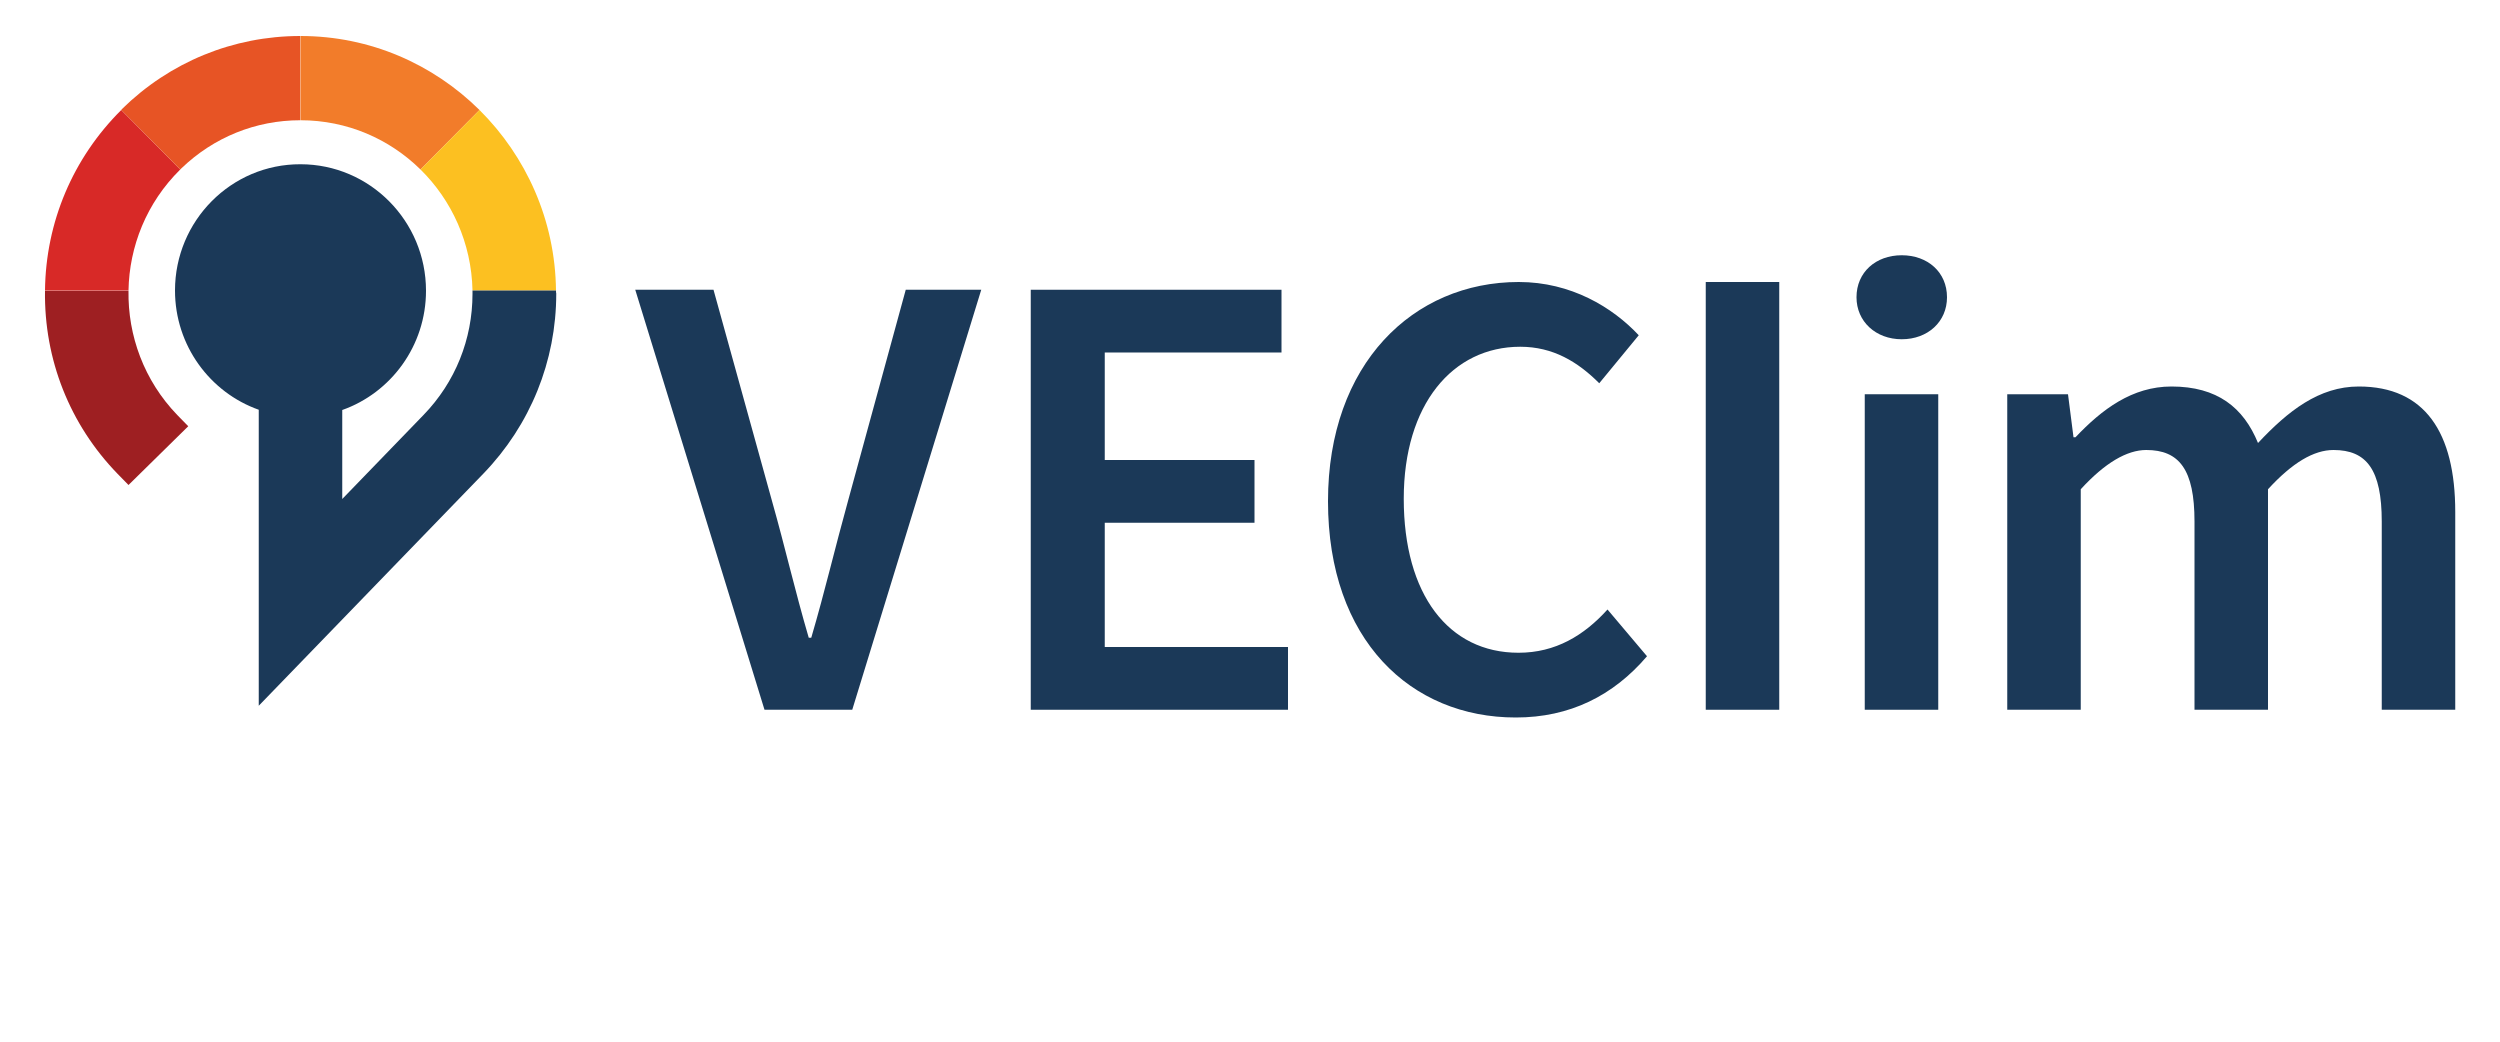
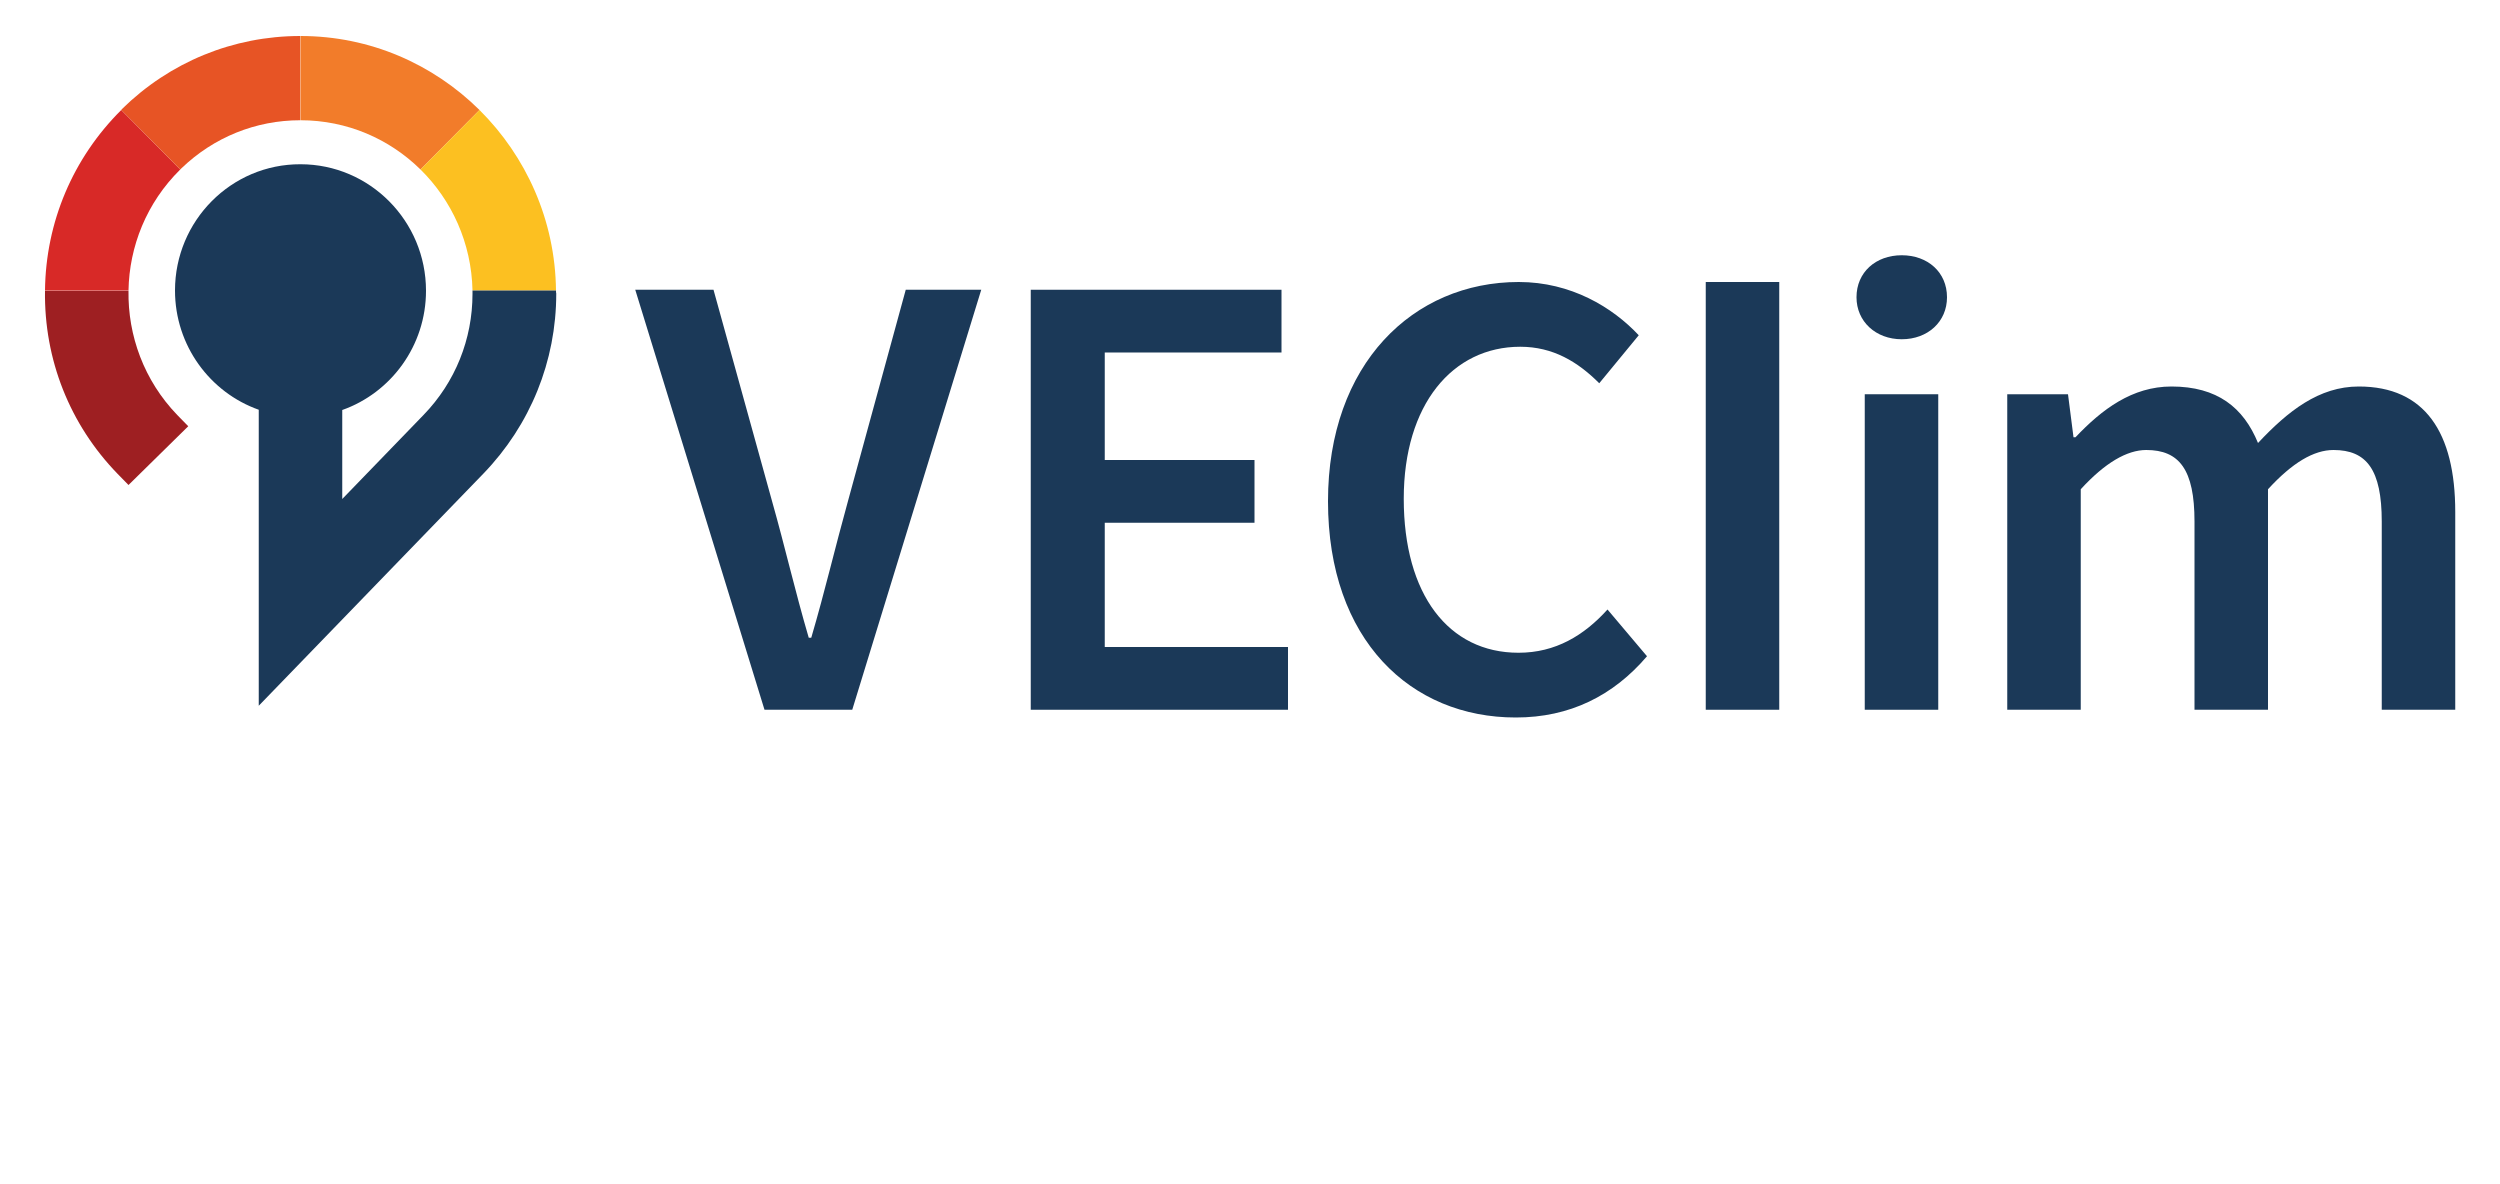
- <svg xmlns="http://www.w3.org/2000/svg" version="1.1" id="Layer_1" x="0px" y="0px" viewBox="0 0 1000 416.5" xml:space="preserve" width="1000" height="416.5">
+ <svg xmlns="http://www.w3.org/2000/svg" version="1.1" id="Layer_1" x="0px" y="0px" viewBox="0 0 1000 473.3" xml:space="preserve" width="1000" height="473.3">
  <defs id="defs167" />
  <style type="text/css" id="style132">
	.st0{fill:#1B3958;}
	.st1{fill-rule:evenodd;clip-rule:evenodd;fill:#9E1F22;}
	.st2{fill-rule:evenodd;clip-rule:evenodd;fill:#D82927;}
	.st3{fill:#E75425;}
	.st4{fill:#F27C2A;}
	.st5{fill:#FCC021;}
</style>
  <g id="g162">
    <g id="g148">
      <path class="st0" d="m 254.1,115.9 h 31.3 l 23.4,84.5 c 5.4,19.1 9.1,35.6 14.7,54.7 h 1 c 5.6,-19.1 9.4,-35.6 14.7,-54.7 l 23.1,-84.5 h 30.2 l -51.6,168 h -35.1 z" id="path134" />
      <path class="st0" d="M 412.3,115.9 H 512.6 V 141 h -70.7 v 43 h 59.9 v 25.1 h -59.9 v 49.7 h 73.3 v 25.1 H 412.3 Z" id="path136" />
      <path class="st0" d="m 531.2,200.5 c 0,-55 34.1,-87.7 76.3,-87.7 20.9,0 37.5,10.1 48,21.3 l -15.8,19.2 c -8.6,-8.6 -18.5,-14.6 -31.6,-14.6 -27.1,0 -46.6,23.1 -46.6,60.8 0,38.3 17.9,61.6 45.9,61.6 14.8,0 26.2,-6.9 35.6,-17.3 l 15.8,18.7 c -13.5,15.8 -30.9,24.5 -52.5,24.5 -41.9,0 -75.1,-30.9 -75.1,-86.5 z" id="path138" />
      <path class="st0" d="m 742.6,118.9 c 0,-10 7.7,-16.8 18.1,-16.8 10.4,0 18.1,6.8 18.1,16.8 0,9.8 -7.7,16.8 -18.1,16.8 -10.4,0 -18.1,-7.1 -18.1,-16.8 z" id="path140" />
      <rect x="745.9" y="157.7" class="st0" width="29.4" height="126.2" id="rect142" />
      <rect x="682.3" y="112.8" class="st0" width="29.4" height="171.1" id="rect144" />
      <path class="st0" d="m 803.1,157.7 h 24.1 l 2.2,17.2 h 0.8 c 10.6,-11.2 22.7,-20.3 38.4,-20.3 18.3,0 28.8,8.4 34.6,22.6 12,-12.8 24.4,-22.6 40.3,-22.6 26.4,0 38.6,18.3 38.6,50.2 v 79.1 h -29.4 v -75.3 c 0,-20.8 -6.1,-28.6 -19.3,-28.6 -7.9,0 -16.5,5.1 -26.2,15.7 v 88.2 h -29.4 v -75.3 c 0,-20.8 -6.1,-28.6 -19.3,-28.6 -7.7,0 -16.5,5.1 -26.2,15.7 v 88.2 H 802.9 V 157.7 Z" id="path146" />
    </g>
    <path class="st1" d="M 47,189.5 51.4,194 75.3,170.5 70.9,166 C 57.6,152.2 51.1,134.2 51.4,116.3 H 18 c -0.4,27.5 9.9,53.5 29,73.2 z" id="path150" />
    <path class="st2" d="M 51.4,116.2 C 51.7,98.6 58.6,81.1 72.1,67.8 v 0 L 48.5,44 C 29.2,63.2 18.3,88.8 18,116.2 Z" id="path152" />
    <path class="st3" d="m 48.5,44 23.6,23.8 0.5,-0.5 C 85.5,54.9 102.3,48.1 120.1,48.1 V 14.4 c -26.8,0 -52.2,10.4 -71.4,29.3 0,0.1 -0.1,0.2 -0.2,0.3 z" id="path154" />
    <path class="st4" d="m 120.2,14.4 v 33.7 0 c 18.7,0 35.6,7.5 48,19.7 L 191.8,44 C 173.3,25.7 148.1,14.4 120.2,14.4 Z" id="path156" />
    <path class="st5" d="m 191.8,44 -23.6,23.8 v 0 c 12.5,12.3 20.4,29.4 20.8,48.4 h 33.4 C 222.1,88 210.4,62.5 191.8,44 Z" id="path158" />
    <path class="st0" d="M 222.4,116.2 H 189 c 0,0.4 0,0.8 0,1.3 0,18.2 -6.9,35.4 -19.6,48.5 l -32.5,33.6 V 164 c 19.5,-6.9 33.5,-25.7 33.5,-47.7 0,-27.9 -22.5,-50.6 -50.2,-50.6 C 92.5,65.6 70,88.3 70,116.2 c 0,22 14,40.8 33.5,47.7 v 118.4 l 89.9,-92.9 c 18.7,-19.4 29.1,-44.9 29.1,-72 -0.1,-0.3 -0.1,-0.7 -0.1,-1.2 z" id="path160" />
  </g>
</svg>
